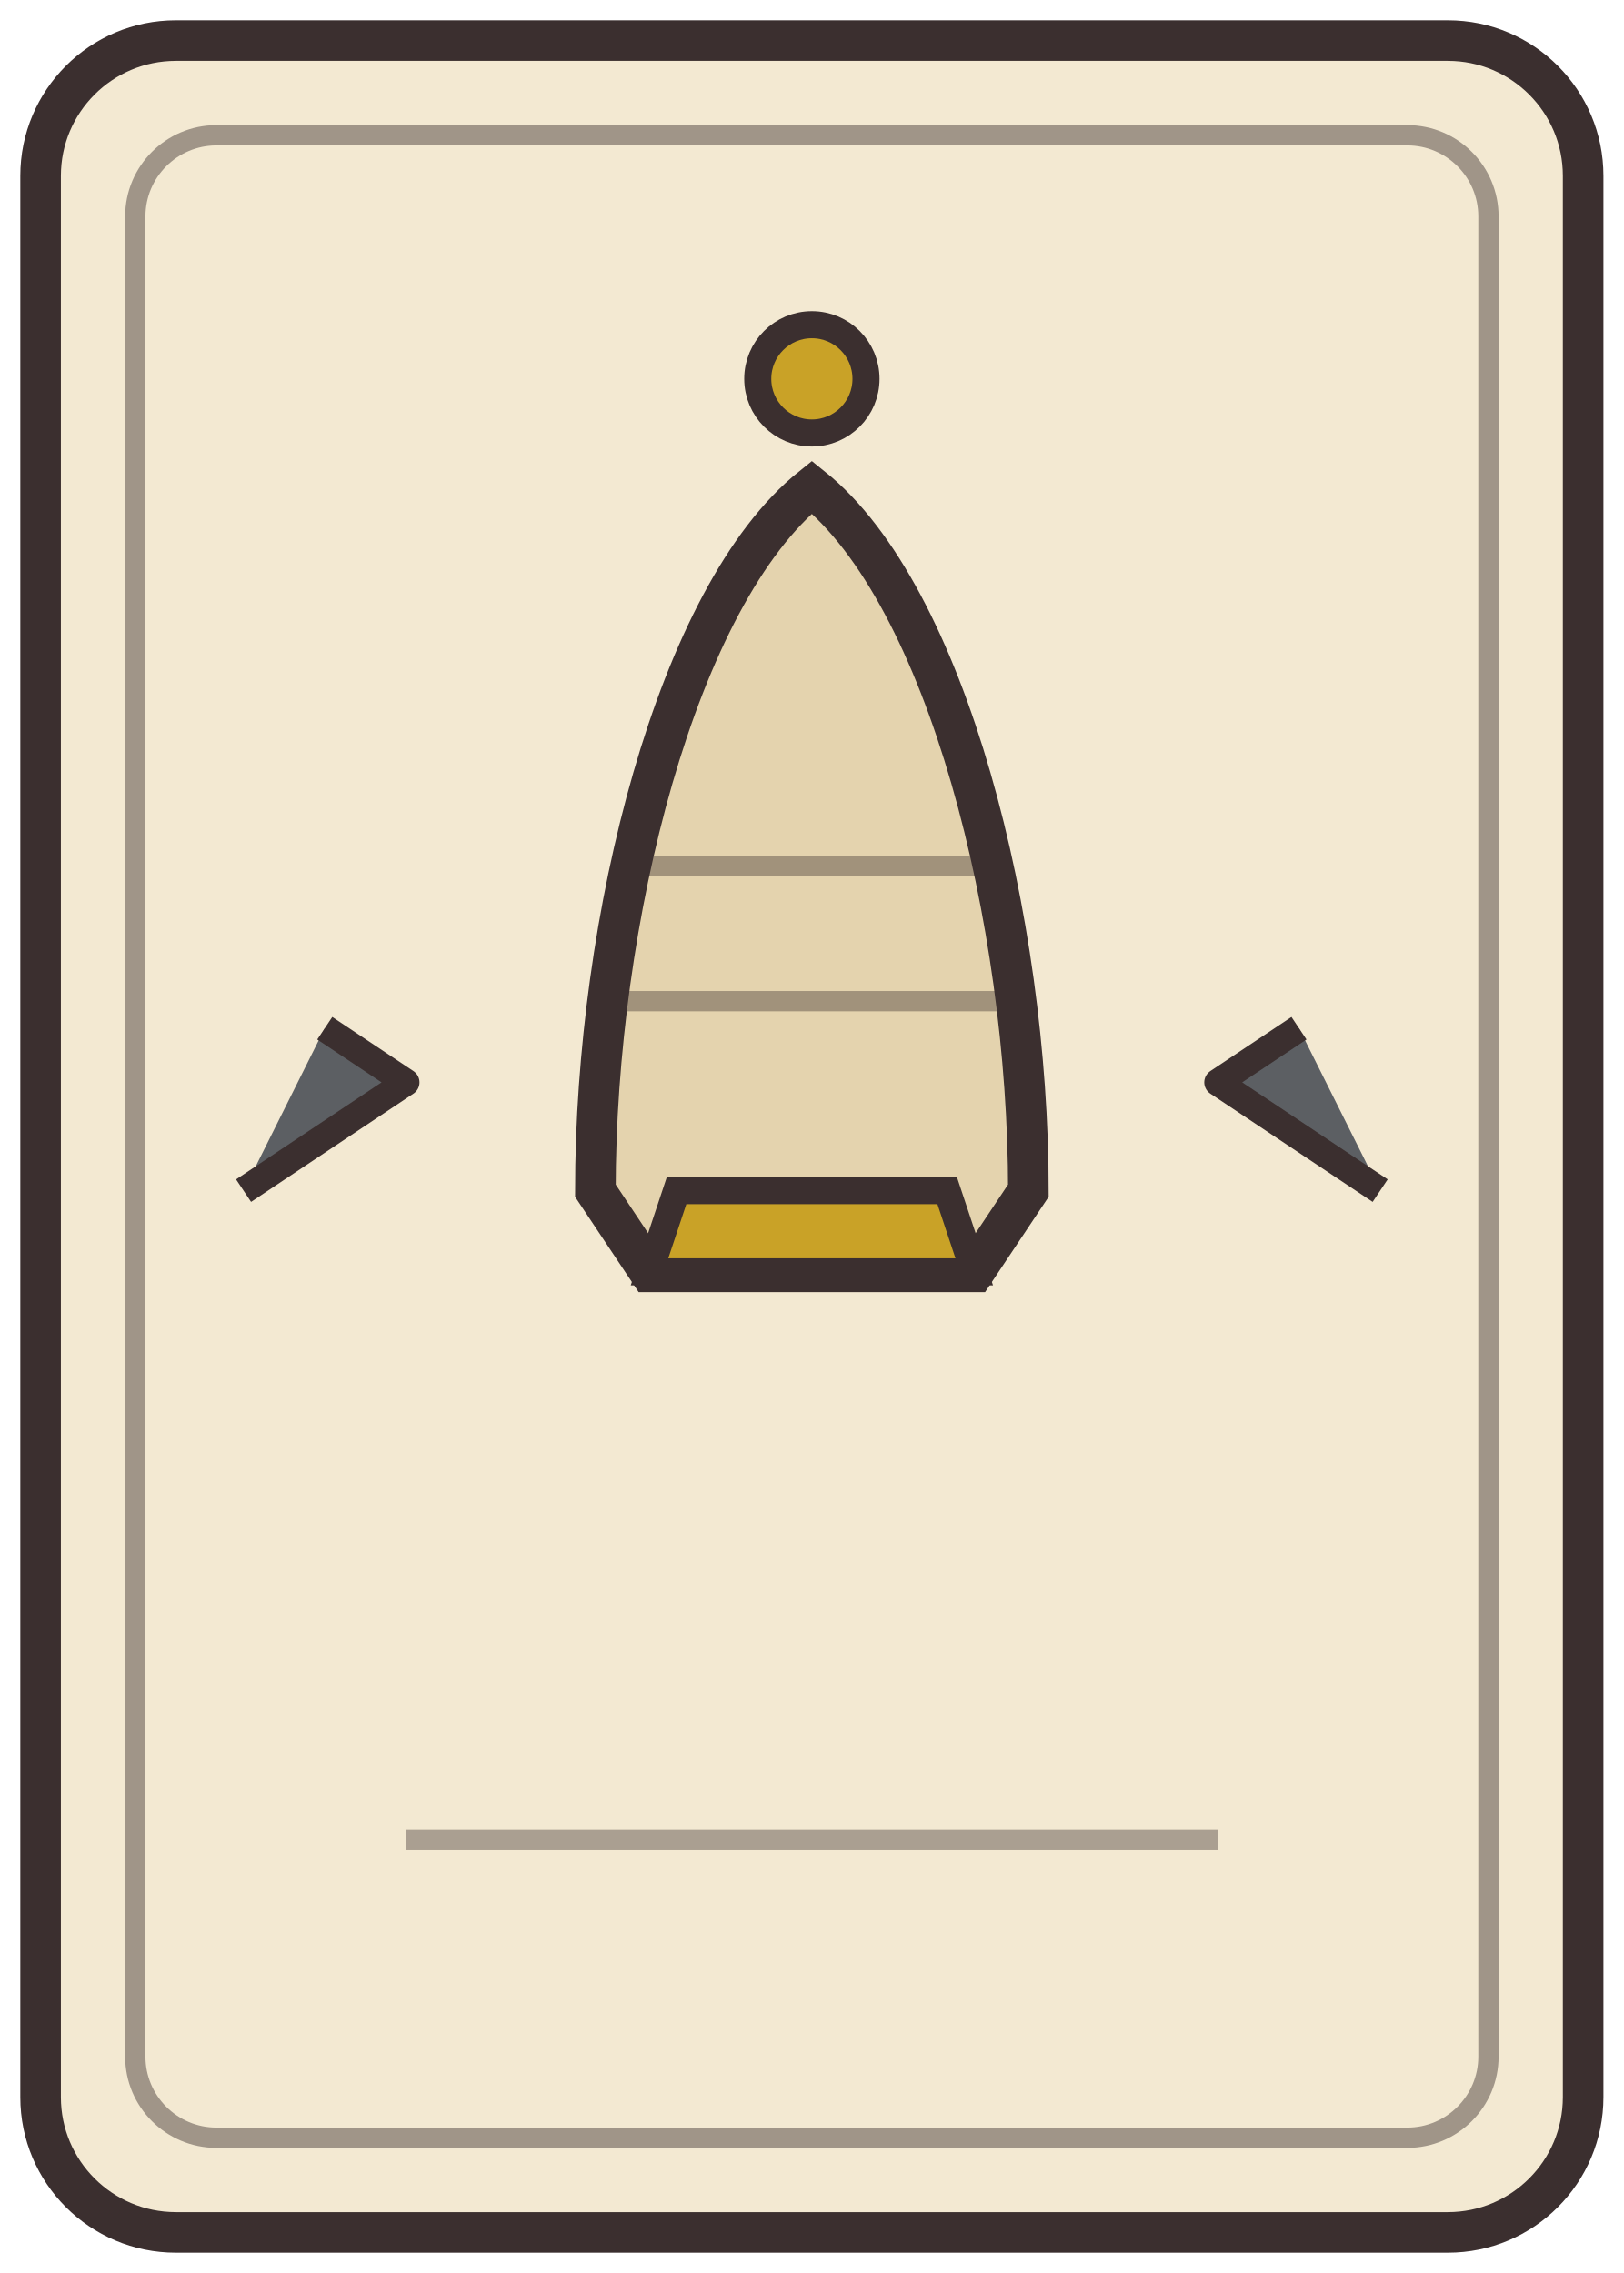
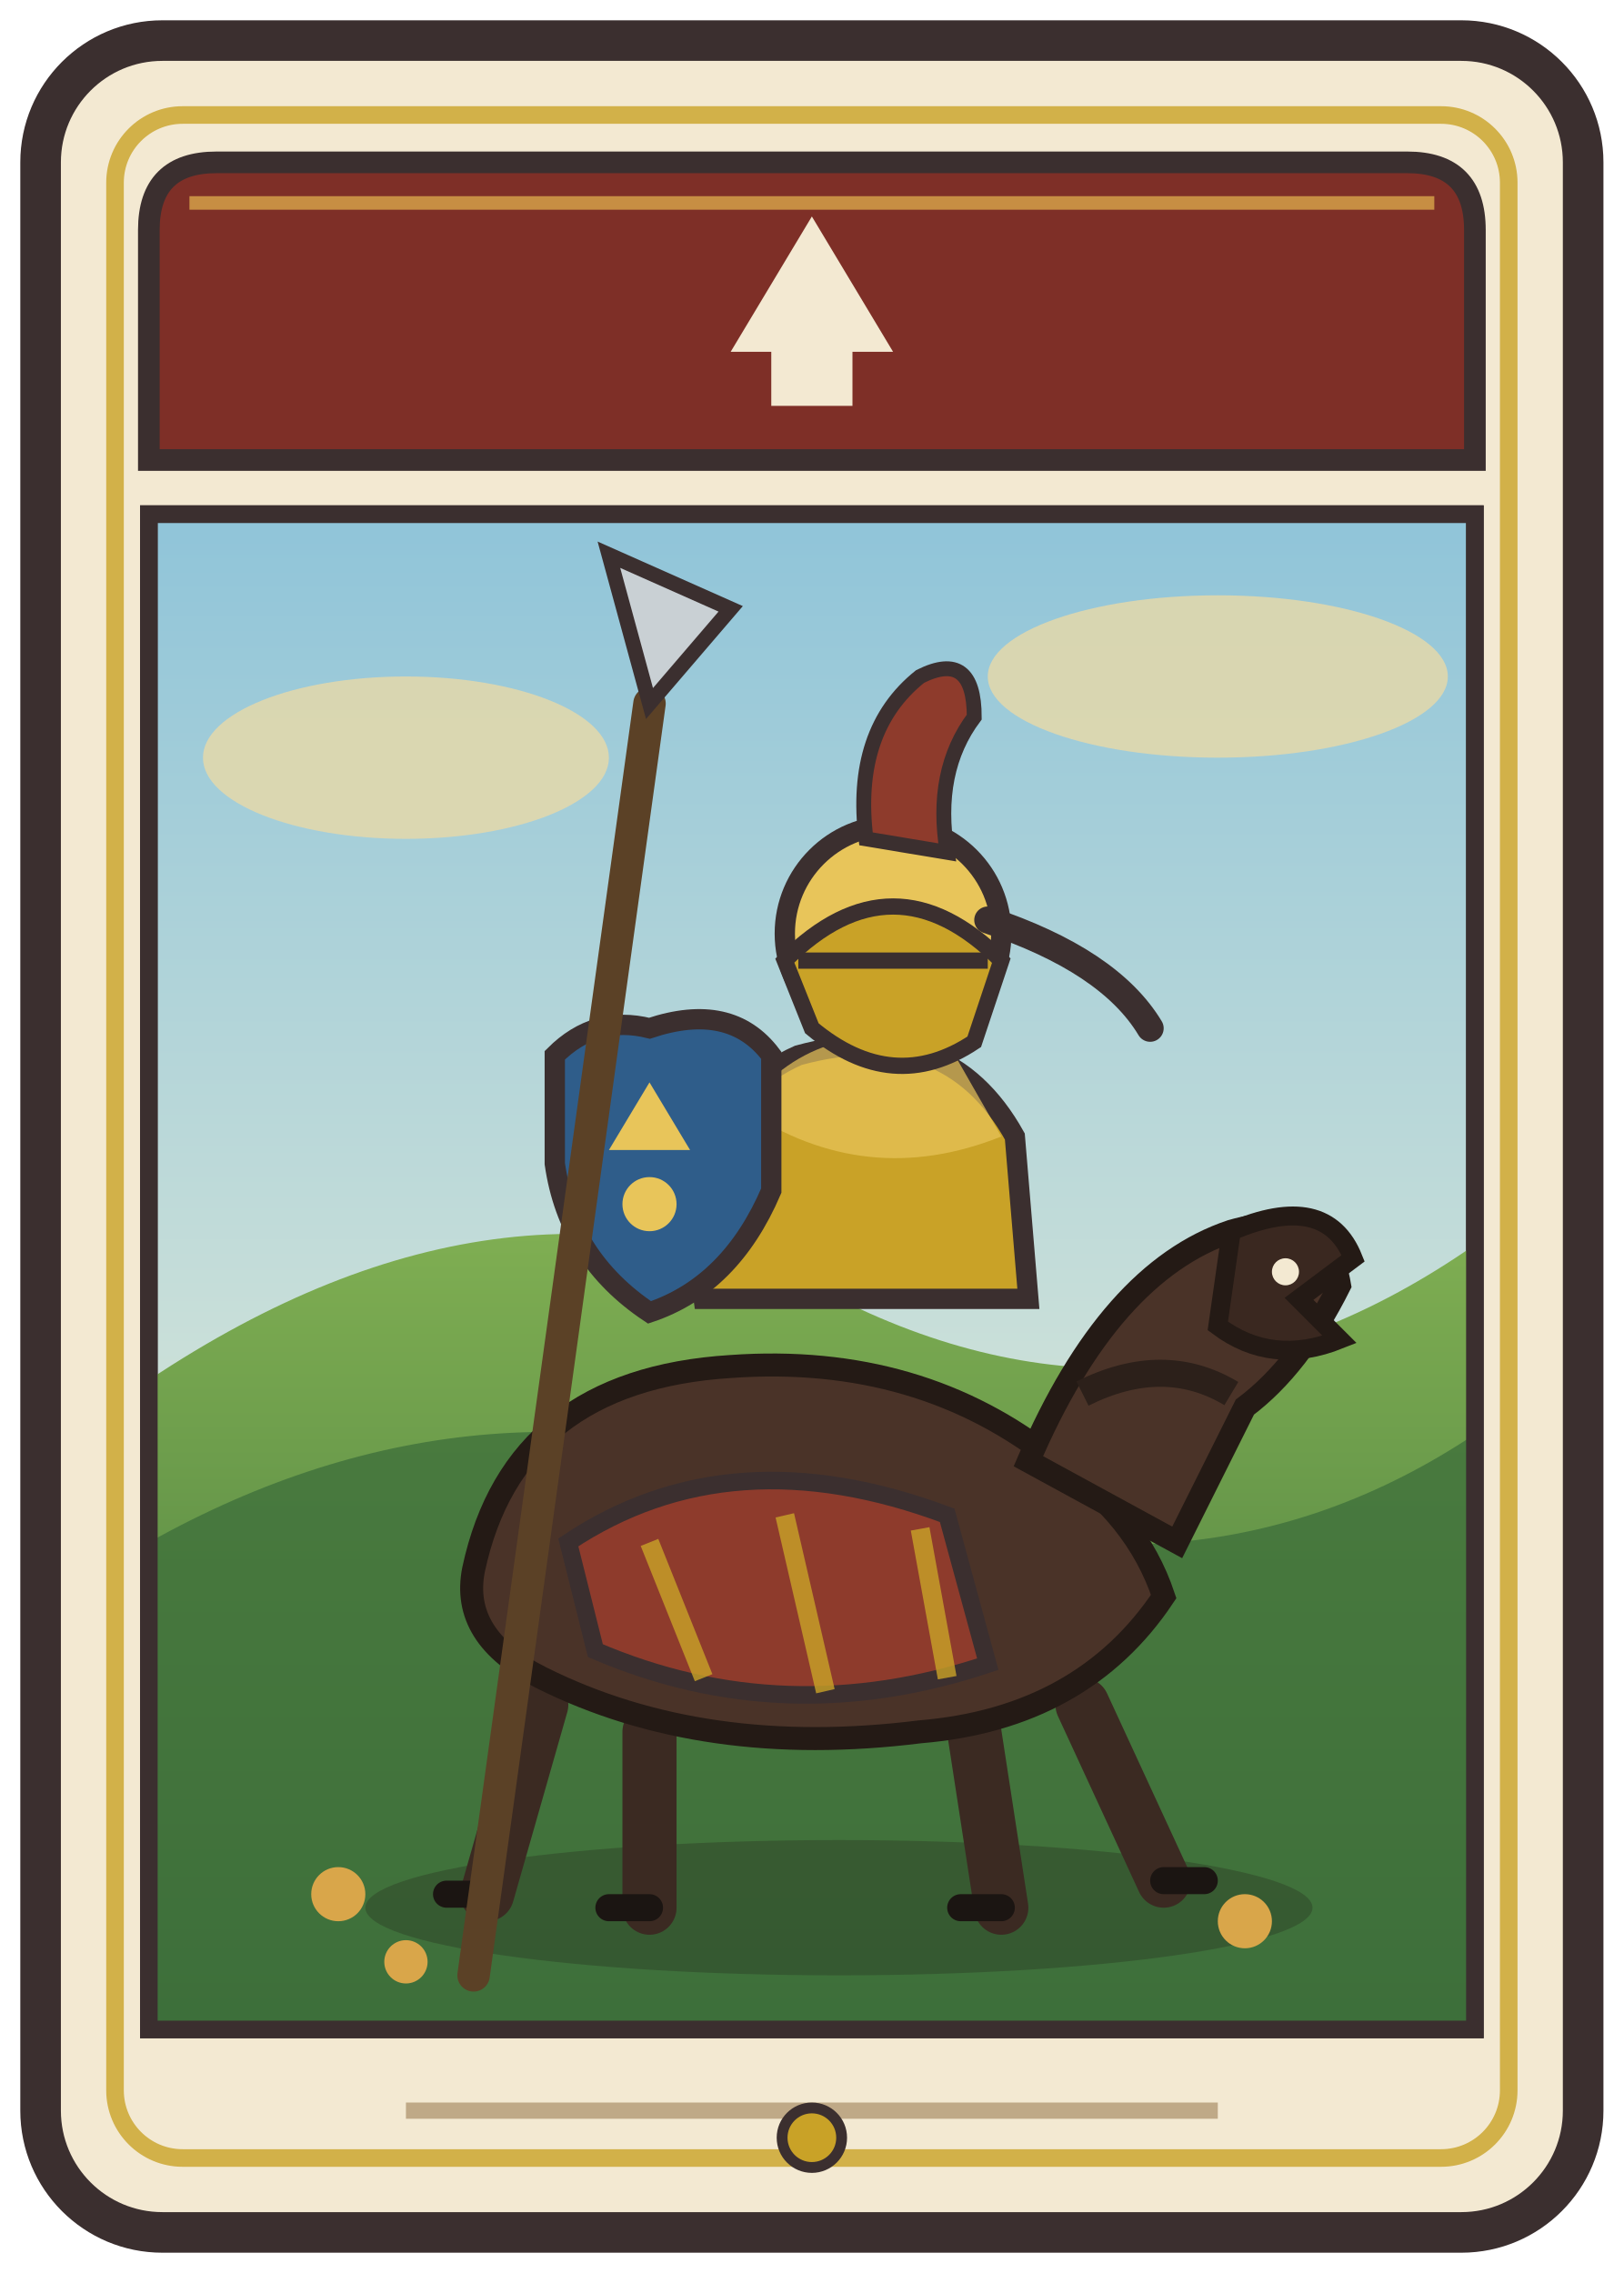
<svg xmlns="http://www.w3.org/2000/svg" viewBox="0 0 120 168">
-   <rect x="3" y="3" width="114" height="162" rx="10" fill="#F3E9D2" stroke="#3B2F2F" stroke-width="3" />
-   <rect x="10" y="10" width="100" height="148" rx="6" fill="none" stroke="#3B2F2F" stroke-width="1.5" opacity=".45" />
-   <g transform="translate(60 66)">
-     <path d="M-36 10 L-30 14 L-42 22" fill="#5C5F63" stroke="#3B2F2F" stroke-width="2" stroke-linejoin="round" />
-     <path d="M36 10 L30 14 L42 22" fill="#5C5F63" stroke="#3B2F2F" stroke-width="2" stroke-linejoin="round" />
-     <path d="M-16 22 C-16 2 -10 -22 0 -30 C10 -22 16 2 16 22 L12 28 L-12 28 Z" fill="#E4D3AE" stroke="#3B2F2F" stroke-width="3" />
-     <path d="M-10 22 L10 22 L12 28 L-12 28 Z" fill="#C9A227" stroke="#3B2F2F" stroke-width="2" />
-     <path d="M-13 -2 h26 M-15 8 h30" stroke="#3B2F2F" stroke-width="1.5" opacity=".4" />
-     <circle cx="0" cy="-38" r="4" fill="#C9A227" stroke="#3B2F2F" stroke-width="2" />
+   <defs>
+     <linearGradient id="sky" x1="0" y1="0" x2="0" y2="1">
+       <stop offset="0" stop-color="#8FC4D9" />
+       <stop offset=".55" stop-color="#C9DFD9" />
+       <stop offset="1" stop-color="#E9D9A8" />
+     </linearGradient>
+     <linearGradient id="field" x1="0" y1="0" x2="0" y2="1">
+       <stop offset="0" stop-color="#7FAE52" />
+       <stop offset="1" stop-color="#3F723C" />
+     </linearGradient>
+   </defs>
+   <rect x="3" y="3" width="114" height="162" rx="9" fill="#F3E9D2" stroke="#3B2F2F" stroke-width="3" />
+   <rect x="8.5" y="8.5" width="103" height="151" rx="5" fill="none" stroke="#C9A227" stroke-width="1.3" opacity=".8" />
+   <path d="M11 17 Q11 12 16 12 H104 Q109 12 109 17 V34 H11 Z" fill="#7E2F27" stroke="#3B2F2F" stroke-width="1.6" />
+   <path d="M14 15 H106" stroke="#D9A64A" stroke-width="1" opacity=".8" />
+   <g transform="translate(60 23)" fill="#F3E9D2">
+     <path d="M0 -7 L6 3 H3 V7 H-3 V3 H-6 Z" />
  </g>
-   <path d="M30 136 h60" stroke="#3B2F2F" stroke-width="1.5" opacity=".4" />
+   <rect x="11" y="38" width="98" height="112" fill="url(#sky)" stroke="#3B2F2F" stroke-width="1.3" />
+   <path d="M11 102 Q38 84 62 96 Q86 108 109 92 V150 H11 Z" fill="url(#field)" />
+   <path d="M11 114 Q36 100 62 110 Q88 120 109 106 V150 H11 Z" fill="#3C6E3A" opacity=".75" />
+   <g fill="#E9D9A8" opacity=".8">
+     <ellipse cx="30" cy="56" rx="15" ry="6" />
+     <ellipse cx="90" cy="50" rx="17" ry="6" />
+   </g>
+   <g transform="translate(60 112)">
+     <ellipse cx="2" cy="29" rx="35" ry="5" fill="#1B1512" opacity=".25" />
+     <path d="M-20 14 L-24 28 M-12 16 L-12 29 M12 16 L14 29 M20 14 L26 27" stroke="#3B2A22" stroke-width="4" stroke-linecap="round" />
+     <path d="M-24 28 h-3 M-12 29 h-3 M14 29 h-3 M26 27 h3" stroke="#1B1512" stroke-width="2" stroke-linecap="round" />
+     <path d="M-25 4 Q-22 -10 -6 -11 Q8 -12 18 -4 Q24 0 26 6 Q20 15 8 16 Q-8 18 -20 12 Q-26 9 -25 4 Z" fill="#4A3328" stroke="#241A15" stroke-width="1.7" />
+     <path d="M16 -4 Q22 -18 31 -21 Q38 -23 39 -17 Q36 -11 32 -8 L27 2 Z" fill="#4A3328" stroke="#241A15" stroke-width="1.7" />
+     <path d="M31 -21 Q38 -24 40 -19 L36 -16 L39 -13 Q34 -11 30 -14 Z" fill="#3A2820" stroke="#241A15" stroke-width="1.4" />
+     <circle cx="35" cy="-18" r="1" fill="#F3E9D2" />
+     <path d="M20 -9 Q26 -12 31 -9" fill="none" stroke="#2C201A" stroke-width="2" />
+     <path d="M-18 2 Q-6 -6 10 0 L13 11 Q-2 16 -16 10 Z" fill="#8E3B2C" stroke="#3B2F2F" stroke-width="1.3" />
+     <path d="M-12 2 L-8 12 M-2 0 L1 13 M8 1 L10 12" stroke="#C9A227" stroke-width="1.4" opacity=".8" />
+   </g>
+   <g transform="translate(62 70)">
+     <path d="M-10 26 Q-12 12 -3 8 Q8 5 13 14 L14 26 Z" fill="#C9A227" stroke="#3B2F2F" stroke-width="1.5" />
+     <path d="M-7 12 Q-2 5 8 7 L12 14 Q2 18 -7 12 Z" fill="#E8C55A" opacity=".7" />
+     <circle cx="4" cy="-1" r="8" fill="#E8C55A" stroke="#3B2F2F" stroke-width="1.5" />
+     <path d="M-4 1 Q4 -7 12 1 L10 7 Q4 11 -2 6 Z" fill="#C9A227" stroke="#3B2F2F" stroke-width="1.2" />
+     <path d="M-3 1 H11" stroke="#3B2F2F" stroke-width="1.2" />
+     <path d="M2 -8 Q1 -16 6 -20 Q10 -22 10 -17 Q7 -13 8 -7 Z" fill="#8E3B2C" stroke="#3B2F2F" stroke-width="1.1" />
+     <path d="M11 -2 Q20 1 23 6" fill="none" stroke="#3B2F2F" stroke-width="2" stroke-linecap="round" />
+     <path d="M-14 6 Q-8 4 -5 8 V18 Q-8 25 -14 27 Q-20 23 -21 16 V8 Q-18 5 -14 6 Z" fill="#2F5D8A" stroke="#3B2F2F" stroke-width="1.5" />
+     <path d="M-14 10 L-11 15 H-17 Z" fill="#E8C55A" />
+     <circle cx="-14" cy="19" r="2" fill="#E8C55A" />
+   </g>
+   <path d="M35 146 L48 52" stroke="#5B4126" stroke-width="2.4" stroke-linecap="round" />
+   <path d="M48 52 l-3 -11 l9 4 Z" fill="#C9D0D4" stroke="#3B2F2F" stroke-width="1.1" />
+   <g fill="#D9A64A">
+     <circle cx="25" cy="140" r="2" />
+     <circle cx="30" cy="145" r="1.6" />
+     <circle cx="92" cy="142" r="2" />
+   </g>
+   <rect x="11" y="38" width="98" height="112" fill="none" stroke="#3B2F2F" stroke-width="1.3" />
+   <path d="M30 156 H90" stroke="#8B6A3C" stroke-width="1.2" opacity=".5" />
+   <circle cx="60" cy="158" r="2.2" fill="#C9A227" stroke="#3B2F2F" stroke-width=".8" />
</svg>
